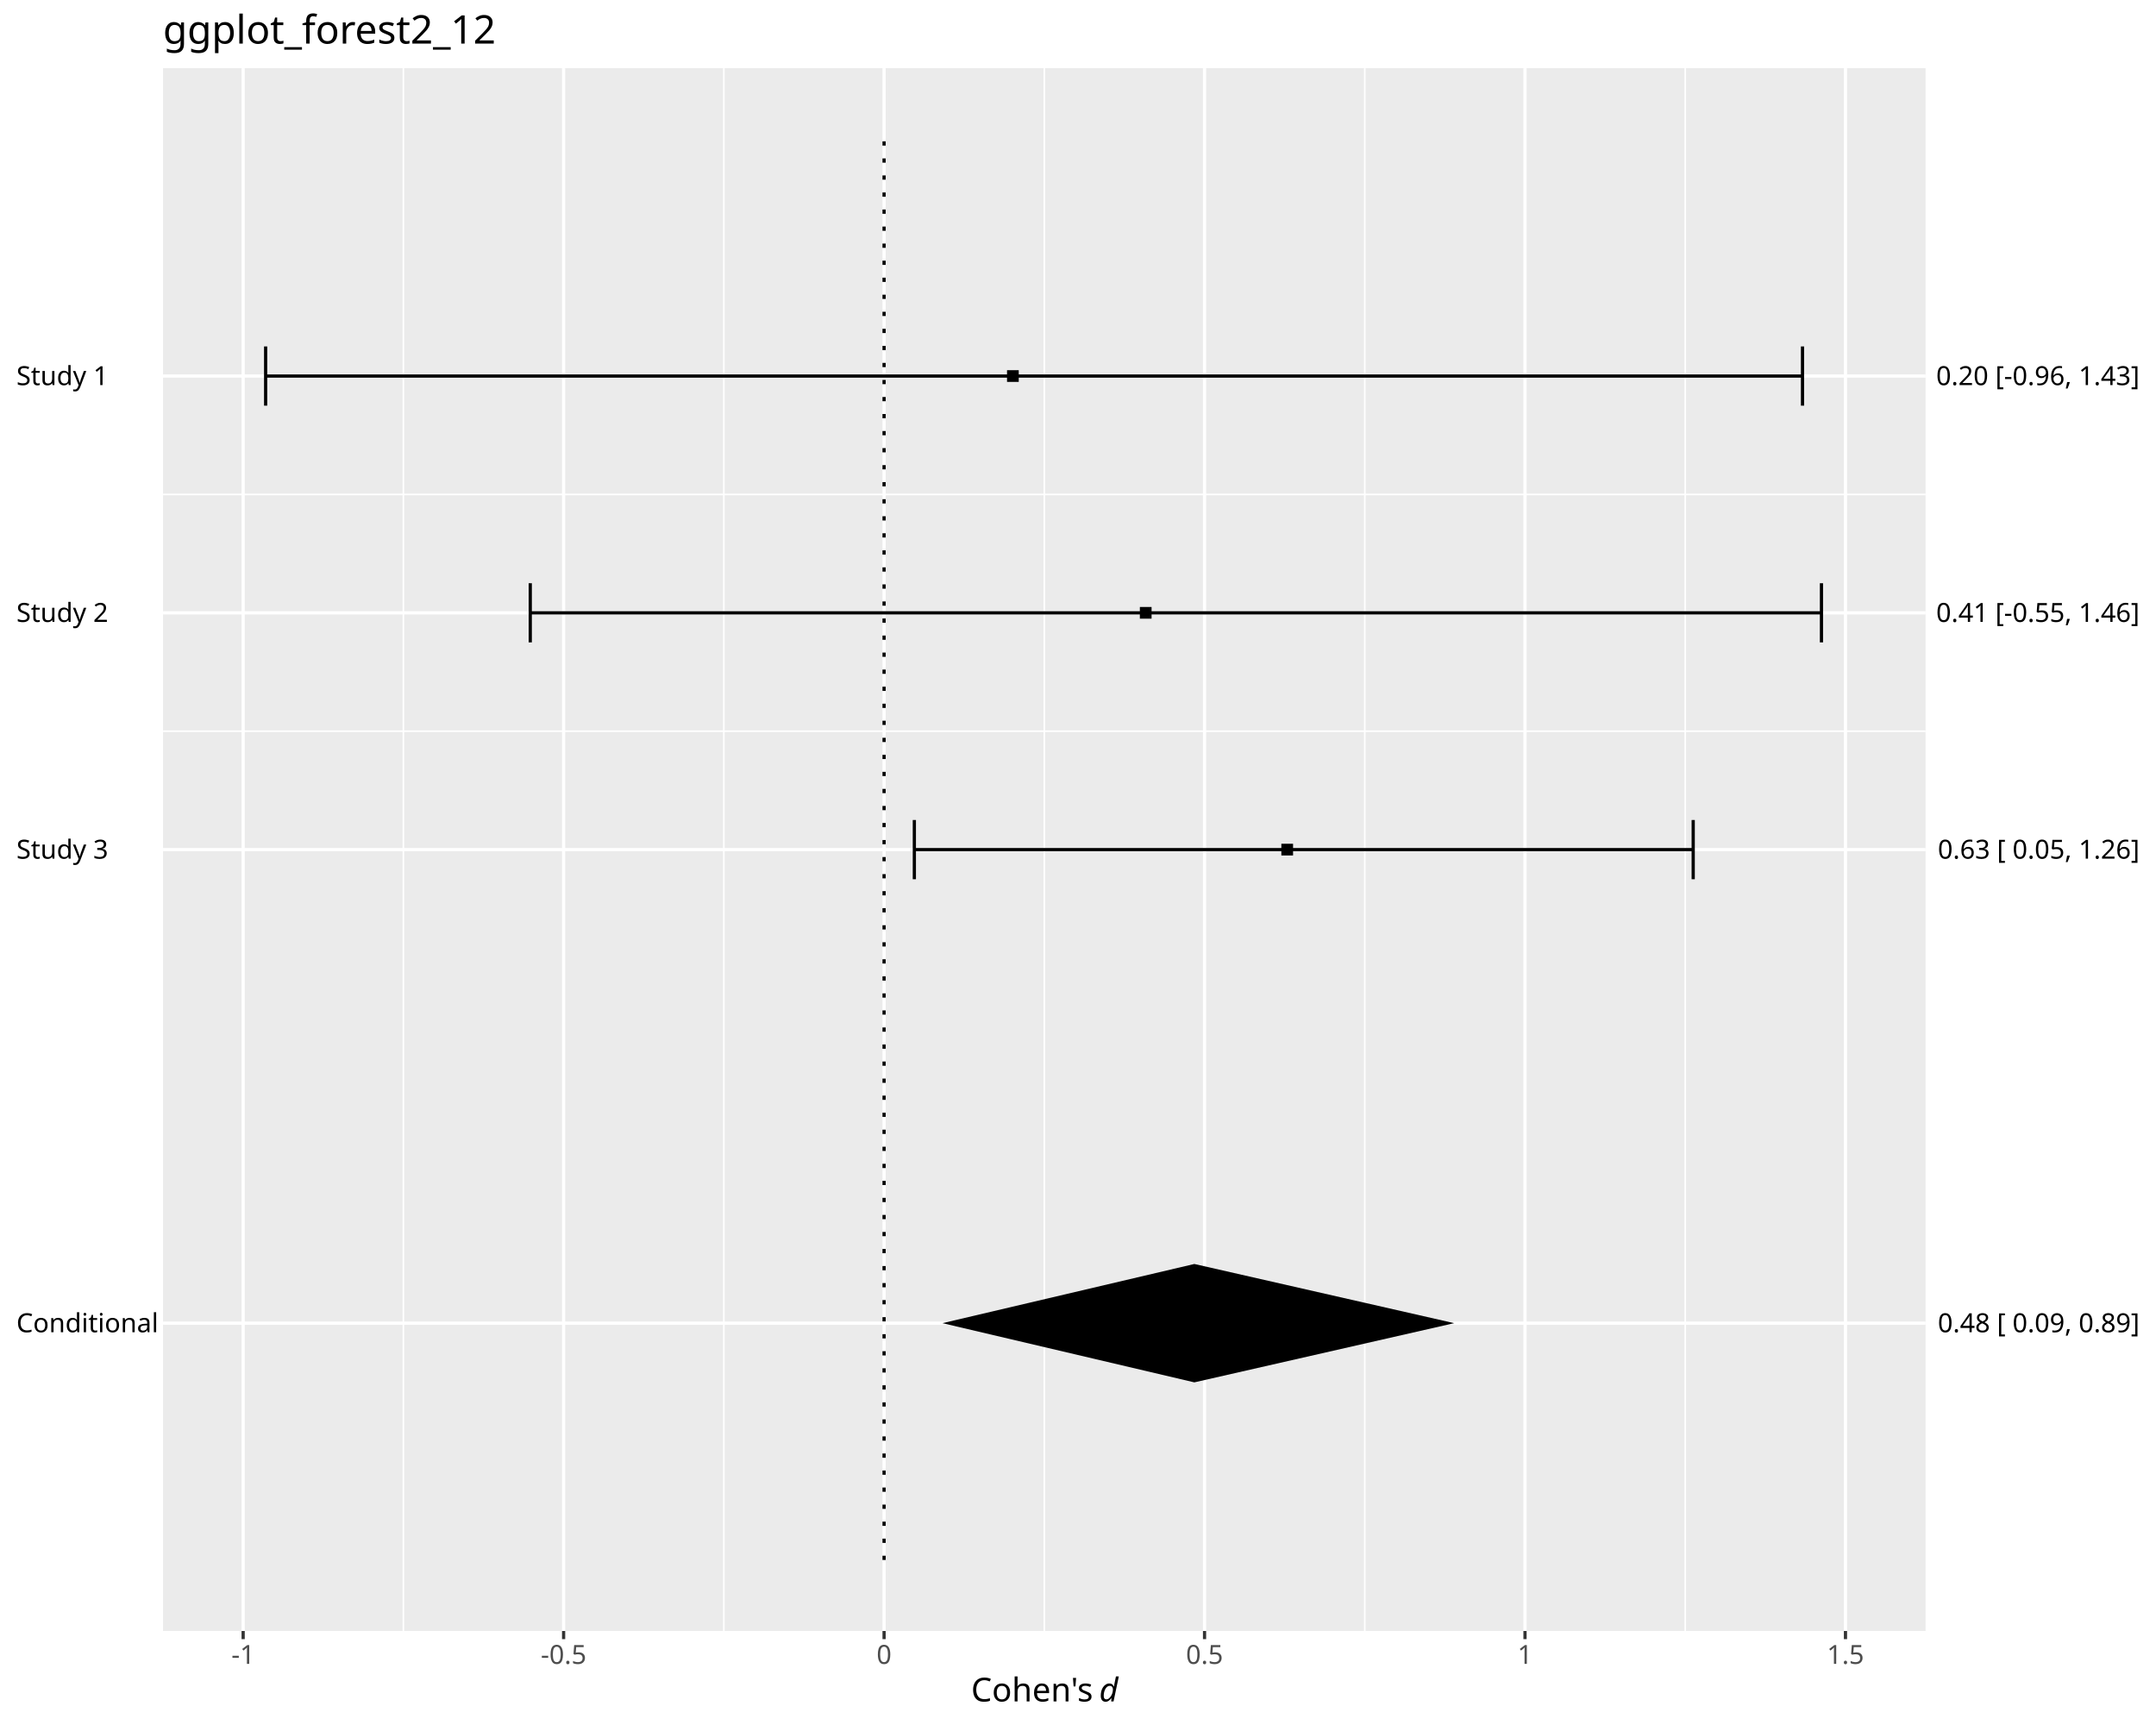
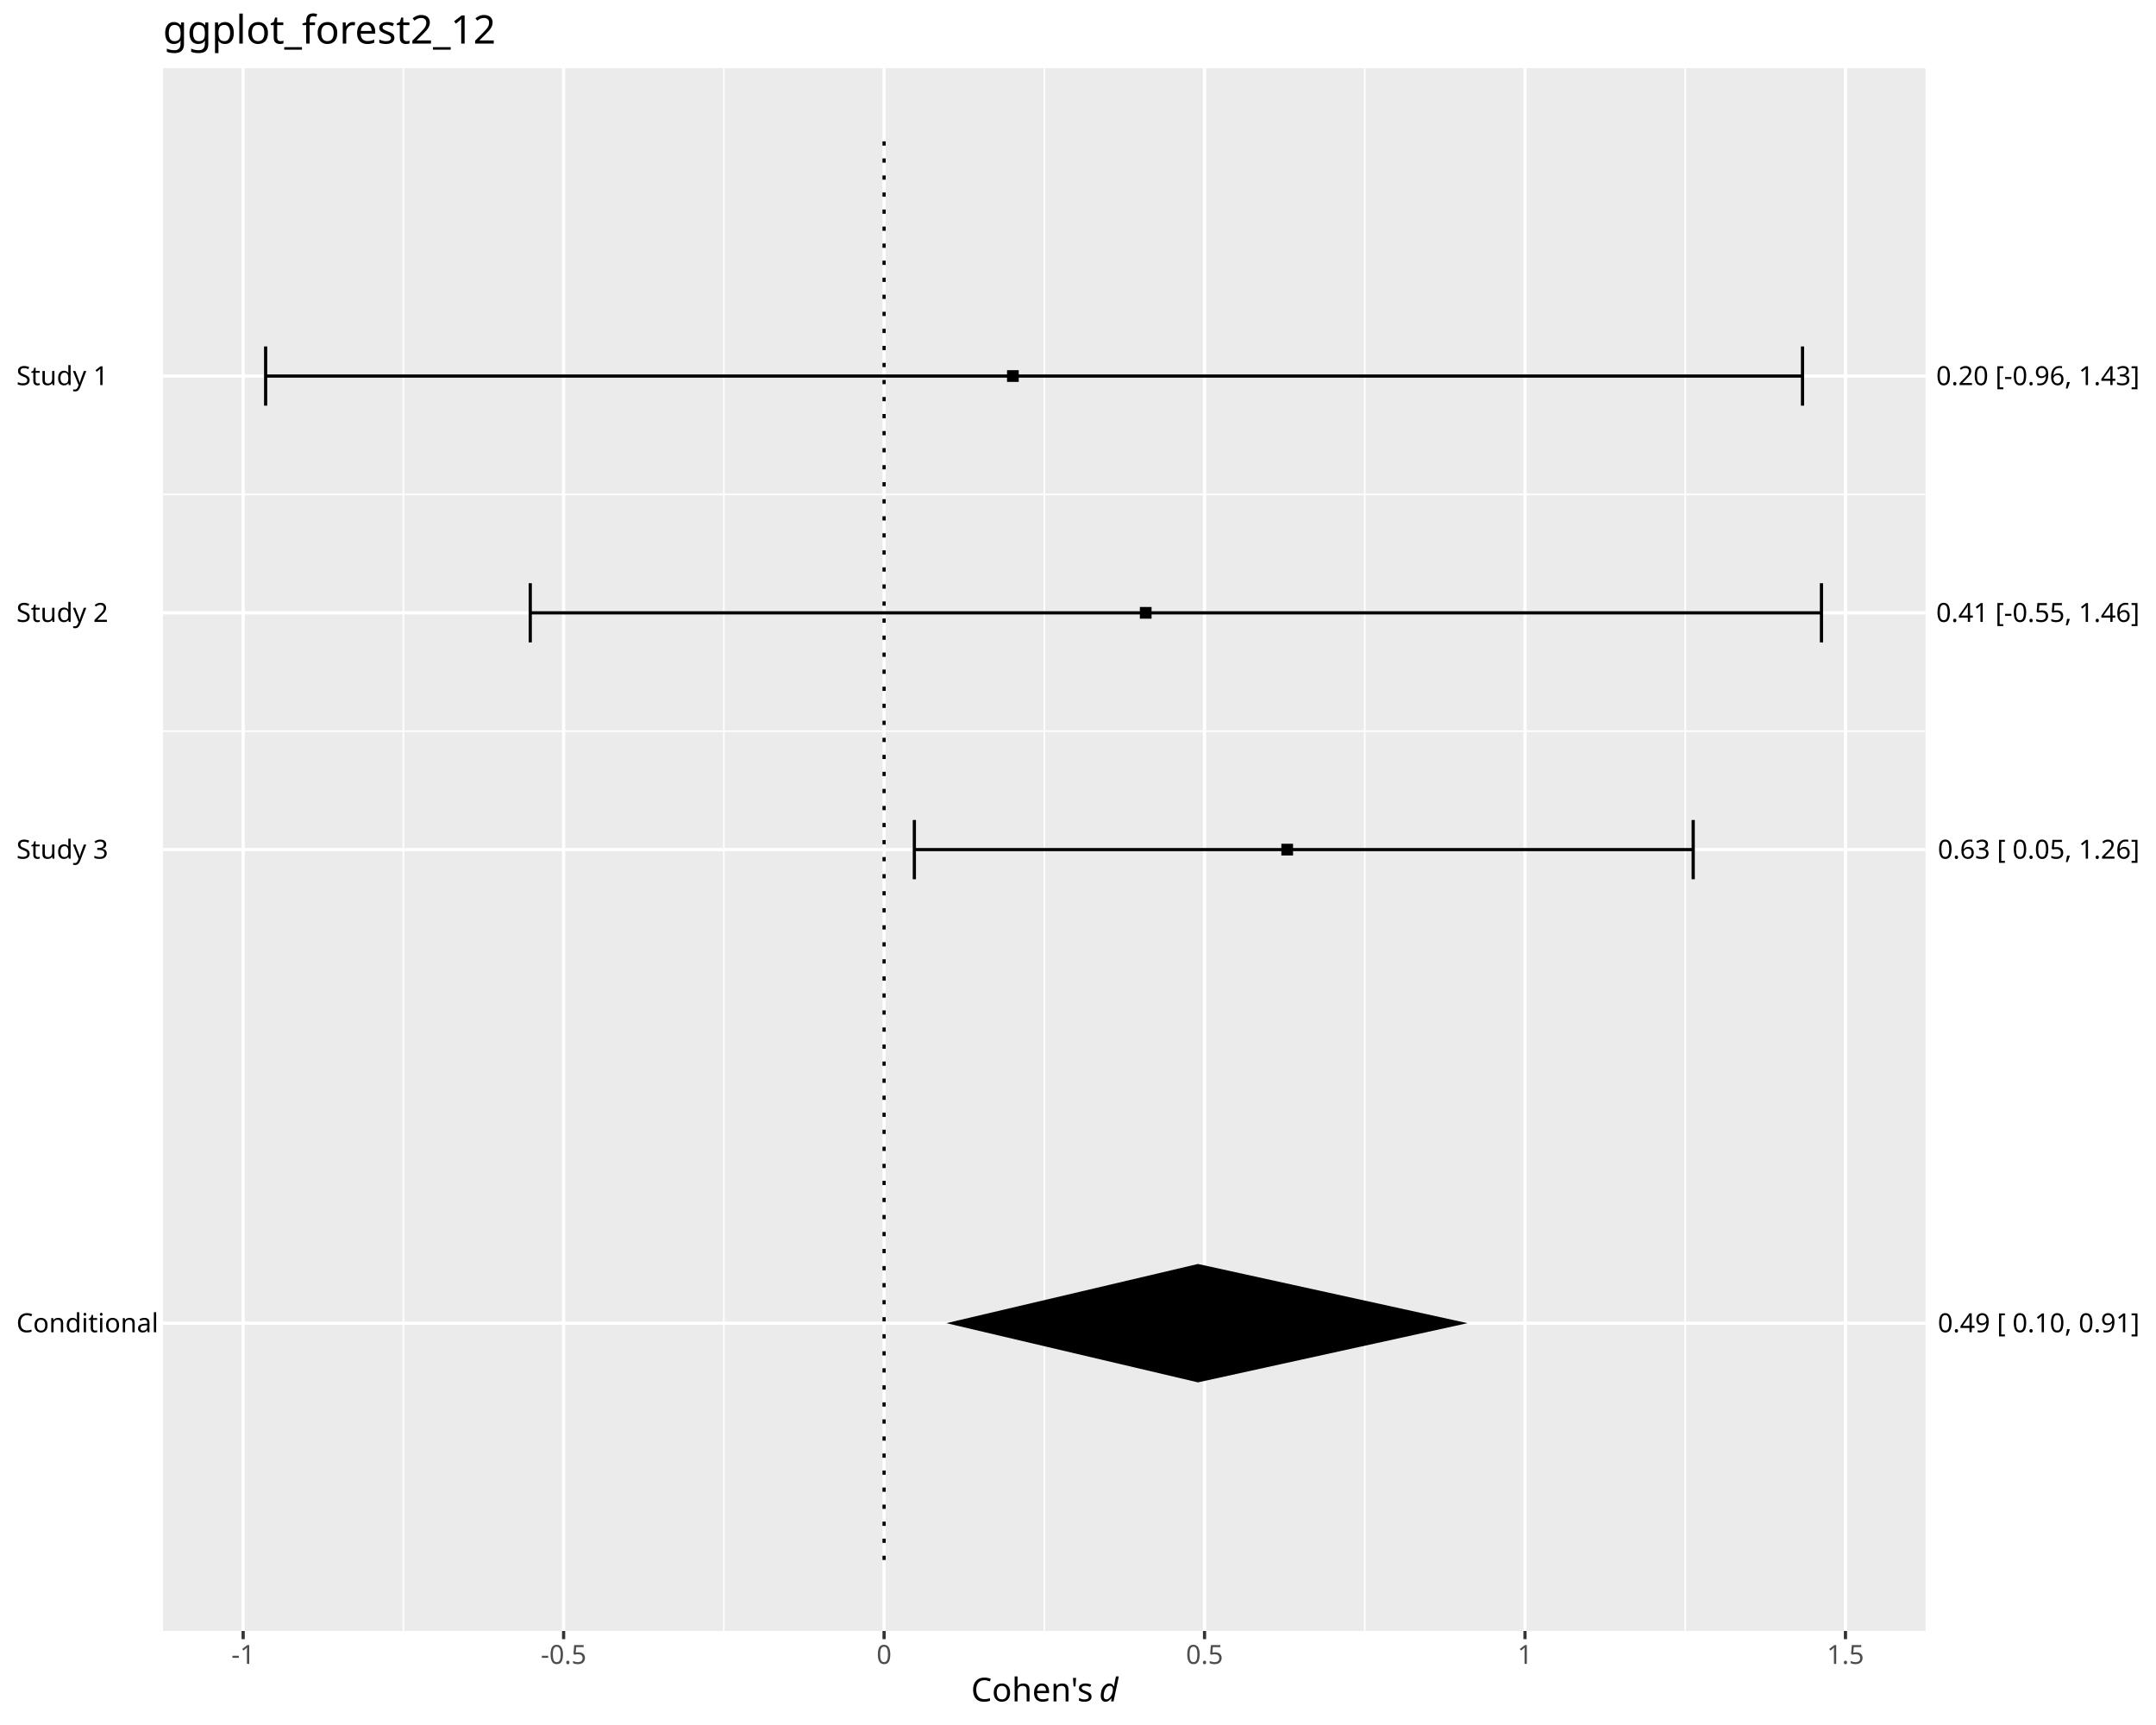
<svg xmlns="http://www.w3.org/2000/svg" class="svglite" data-engine-version="2.0" width="720.00pt" height="576.00pt" viewBox="0 0 720.00 576.00">
  <defs>
    <style type="text/css">
    .svglite line, .svglite polyline, .svglite polygon, .svglite path, .svglite rect, .svglite circle {
      fill: none;
      stroke: #000000;
      stroke-linecap: round;
      stroke-linejoin: round;
      stroke-miterlimit: 10.00;
    }
  </style>
  </defs>
  <rect width="100%" height="100%" style="stroke: none; fill: #FFFFFF;" />
  <defs>
    <clipPath id="cpMC4wMHw3MjAuMDB8MC4wMHw1NzYuMDA=">
      <rect x="0.00" y="0.00" width="720.00" height="576.00" />
    </clipPath>
  </defs>
  <g clip-path="url(#cpMC4wMHw3MjAuMDB8MC4wMHw1NzYuMDA=)">
    <rect x="0.00" y="0.00" width="720.00" height="576.00" style="stroke-width: 1.07; stroke: #FFFFFF; fill: #FFFFFF;" />
  </g>
  <defs>
    <clipPath id="cpNTQuNDR8NjQzLjA1fDIyLjc4fDU0NC42MA==">
      <rect x="54.44" y="22.78" width="588.61" height="521.82" />
    </clipPath>
  </defs>
  <g clip-path="url(#cpNTQuNDR8NjQzLjA1fDIyLjc4fDU0NC42MA==)">
    <rect x="54.44" y="22.78" width="588.61" height="521.82" style="stroke-width: 1.07; stroke: none; fill: #EBEBEB;" />
    <polyline points="54.44,165.10 643.05,165.10 " style="stroke-width: 0.53; stroke: #FFFFFF; stroke-linecap: butt;" />
    <polyline points="54.44,244.16 643.05,244.16 " style="stroke-width: 0.53; stroke: #FFFFFF; stroke-linecap: butt;" />
    <polyline points="134.71,544.60 134.71,22.78 " style="stroke-width: 0.53; stroke: #FFFFFF; stroke-linecap: butt;" />
    <polyline points="241.73,544.60 241.73,22.78 " style="stroke-width: 0.53; stroke: #FFFFFF; stroke-linecap: butt;" />
    <polyline points="348.75,544.60 348.75,22.78 " style="stroke-width: 0.53; stroke: #FFFFFF; stroke-linecap: butt;" />
    <polyline points="455.77,544.60 455.77,22.78 " style="stroke-width: 0.53; stroke: #FFFFFF; stroke-linecap: butt;" />
    <polyline points="562.79,544.60 562.79,22.78 " style="stroke-width: 0.53; stroke: #FFFFFF; stroke-linecap: butt;" />
    <polyline points="54.44,441.82 643.05,441.82 " style="stroke-width: 1.07; stroke: #FFFFFF; stroke-linecap: butt;" />
    <polyline points="54.44,125.57 643.05,125.57 " style="stroke-width: 1.07; stroke: #FFFFFF; stroke-linecap: butt;" />
    <polyline points="54.44,204.63 643.05,204.63 " style="stroke-width: 1.07; stroke: #FFFFFF; stroke-linecap: butt;" />
    <polyline points="54.44,283.69 643.05,283.69 " style="stroke-width: 1.07; stroke: #FFFFFF; stroke-linecap: butt;" />
    <polyline points="81.20,544.60 81.20,22.78 " style="stroke-width: 1.07; stroke: #FFFFFF; stroke-linecap: butt;" />
    <polyline points="188.22,544.60 188.22,22.78 " style="stroke-width: 1.07; stroke: #FFFFFF; stroke-linecap: butt;" />
    <polyline points="295.24,544.60 295.24,22.78 " style="stroke-width: 1.07; stroke: #FFFFFF; stroke-linecap: butt;" />
    <polyline points="402.26,544.60 402.26,22.78 " style="stroke-width: 1.07; stroke: #FFFFFF; stroke-linecap: butt;" />
    <polyline points="509.28,544.60 509.28,22.78 " style="stroke-width: 1.07; stroke: #FFFFFF; stroke-linecap: butt;" />
    <polyline points="616.30,544.60 616.30,22.78 " style="stroke-width: 1.07; stroke: #FFFFFF; stroke-linecap: butt;" />
    <polyline points="601.95,135.45 601.95,115.68 " style="stroke-width: 1.07; stroke-linecap: butt;" />
    <polyline points="601.95,125.57 88.71,125.57 " style="stroke-width: 1.07; stroke-linecap: butt;" />
    <polyline points="88.71,135.45 88.71,115.68 " style="stroke-width: 1.07; stroke-linecap: butt;" />
    <polyline points="608.28,214.51 608.28,194.75 " style="stroke-width: 1.07; stroke-linecap: butt;" />
    <polyline points="608.28,204.63 177.08,204.63 " style="stroke-width: 1.07; stroke-linecap: butt;" />
    <polyline points="177.08,214.51 177.08,194.75 " style="stroke-width: 1.07; stroke-linecap: butt;" />
    <polyline points="565.45,293.58 565.45,273.81 " style="stroke-width: 1.07; stroke-linecap: butt;" />
    <polyline points="565.45,283.69 305.35,283.69 " style="stroke-width: 1.07; stroke-linecap: butt;" />
    <polyline points="305.35,293.58 305.35,273.81 " style="stroke-width: 1.07; stroke-linecap: butt;" />
    <polygon points="336.30,127.52 340.21,127.52 340.21,123.61 336.30,123.61 " style="stroke-width: 0.71; stroke: none; fill: #000000;" />
    <polygon points="380.66,206.58 384.57,206.58 384.57,202.68 380.66,202.68 " style="stroke-width: 0.71; stroke: none; fill: #000000;" />
    <polygon points="427.91,285.65 431.82,285.65 431.82,281.74 427.91,281.74 " style="stroke-width: 0.71; stroke: none; fill: #000000;" />
-     <polygon points="314.73,441.82 398.85,422.06 485.64,441.82 398.85,461.59 " style="stroke-width: 1.07; stroke: none; stroke-linecap: butt; fill: #000000;" />
+     <polygon points="316.04,441.82 400.06,422.06 490.09,441.82 400.06,461.59 " style="stroke-width: 1.07; stroke: none; stroke-linecap: butt; fill: #000000;" />
    <polyline points="295.24,520.89 295.24,46.50 " style="stroke-width: 1.07; stroke-dasharray: 1.42,4.27; stroke-linecap: butt;" />
  </g>
  <g clip-path="url(#cpMC4wMHw3MjAuMDB8MC4wMHw1NzYuMDA=)">
    <text x="5.48" y="444.85" style="font-size: 8.80px; font-family: sans;" textLength="44.03px" lengthAdjust="spacingAndGlyphs">Conditional</text>
    <text x="5.48" y="128.59" style="font-size: 8.80px; font-family: sans;" textLength="29.85px" lengthAdjust="spacingAndGlyphs">Study 1</text>
    <text x="5.48" y="207.66" style="font-size: 8.80px; font-family: sans;" textLength="29.85px" lengthAdjust="spacingAndGlyphs">Study 2</text>
    <text x="5.48" y="286.72" style="font-size: 8.80px; font-family: sans;" textLength="29.85px" lengthAdjust="spacingAndGlyphs">Study 3</text>
-     <text x="714.52" y="444.85" text-anchor="end" style="font-size: 8.80px; font-family: sans;" textLength="66.05px" lengthAdjust="spacingAndGlyphs">0.48 [ 0.09, 0.89]</text>
+     <text x="714.52" y="444.85" text-anchor="end" style="font-size: 8.80px; font-family: sans;" textLength="66.05px" lengthAdjust="spacingAndGlyphs">0.49 [ 0.10, 0.91]</text>
    <text x="714.52" y="128.59" text-anchor="end" style="font-size: 8.80px; font-family: sans;" textLength="66.54px" lengthAdjust="spacingAndGlyphs">0.20 [-0.96, 1.43]</text>
    <text x="714.52" y="207.66" text-anchor="end" style="font-size: 8.80px; font-family: sans;" textLength="66.54px" lengthAdjust="spacingAndGlyphs">0.41 [-0.55, 1.46]</text>
    <text x="714.52" y="286.72" text-anchor="end" style="font-size: 8.80px; font-family: sans;" textLength="66.05px" lengthAdjust="spacingAndGlyphs">0.63 [ 0.05, 1.26]</text>
    <polyline points="81.20,547.34 81.20,544.60 " style="stroke-width: 1.07; stroke: #333333; stroke-linecap: butt;" />
    <polyline points="188.22,547.34 188.22,544.60 " style="stroke-width: 1.07; stroke: #333333; stroke-linecap: butt;" />
    <polyline points="295.24,547.34 295.24,544.60 " style="stroke-width: 1.07; stroke: #333333; stroke-linecap: butt;" />
    <polyline points="402.26,547.34 402.26,544.60 " style="stroke-width: 1.07; stroke: #333333; stroke-linecap: butt;" />
    <polyline points="509.28,547.34 509.28,544.60 " style="stroke-width: 1.07; stroke: #333333; stroke-linecap: butt;" />
    <polyline points="616.30,547.34 616.30,544.60 " style="stroke-width: 1.07; stroke: #333333; stroke-linecap: butt;" />
    <text x="81.20" y="555.59" text-anchor="middle" style="font-size: 8.80px; fill: #4D4D4D; font-family: sans;" textLength="7.82px" lengthAdjust="spacingAndGlyphs">-1</text>
    <text x="188.22" y="555.59" text-anchor="middle" style="font-size: 8.80px; fill: #4D4D4D; font-family: sans;" textLength="15.16px" lengthAdjust="spacingAndGlyphs">-0.5</text>
    <text x="295.24" y="555.59" text-anchor="middle" style="font-size: 8.80px; fill: #4D4D4D; font-family: sans;" textLength="4.89px" lengthAdjust="spacingAndGlyphs">0</text>
    <text x="402.26" y="555.59" text-anchor="middle" style="font-size: 8.80px; fill: #4D4D4D; font-family: sans;" textLength="12.23px" lengthAdjust="spacingAndGlyphs">0.5</text>
    <text x="509.28" y="555.59" text-anchor="middle" style="font-size: 8.80px; fill: #4D4D4D; font-family: sans;" textLength="4.89px" lengthAdjust="spacingAndGlyphs">1</text>
    <text x="616.30" y="555.59" text-anchor="middle" style="font-size: 8.80px; fill: #4D4D4D; font-family: sans;" textLength="12.23px" lengthAdjust="spacingAndGlyphs">1.5</text>
    <text x="324.30" y="568.13" style="font-size: 11.00px; font-family: sans;" textLength="40.02px" lengthAdjust="spacingAndGlyphs">Cohen's</text>
    <text x="364.32" y="568.13" style="font-size: 11.00px; font-family: sans;" textLength="2.75px" lengthAdjust="spacingAndGlyphs"> </text>
    <text x="367.07" y="568.13" style="font-size: 11.00px; font-style: italic; font-family: sans;" textLength="6.12px" lengthAdjust="spacingAndGlyphs">d</text>
    <text x="54.44" y="14.56" style="font-size: 13.20px; font-family: sans;" textLength="105.69px" lengthAdjust="spacingAndGlyphs">ggplot_forest2_12</text>
  </g>
</svg>
